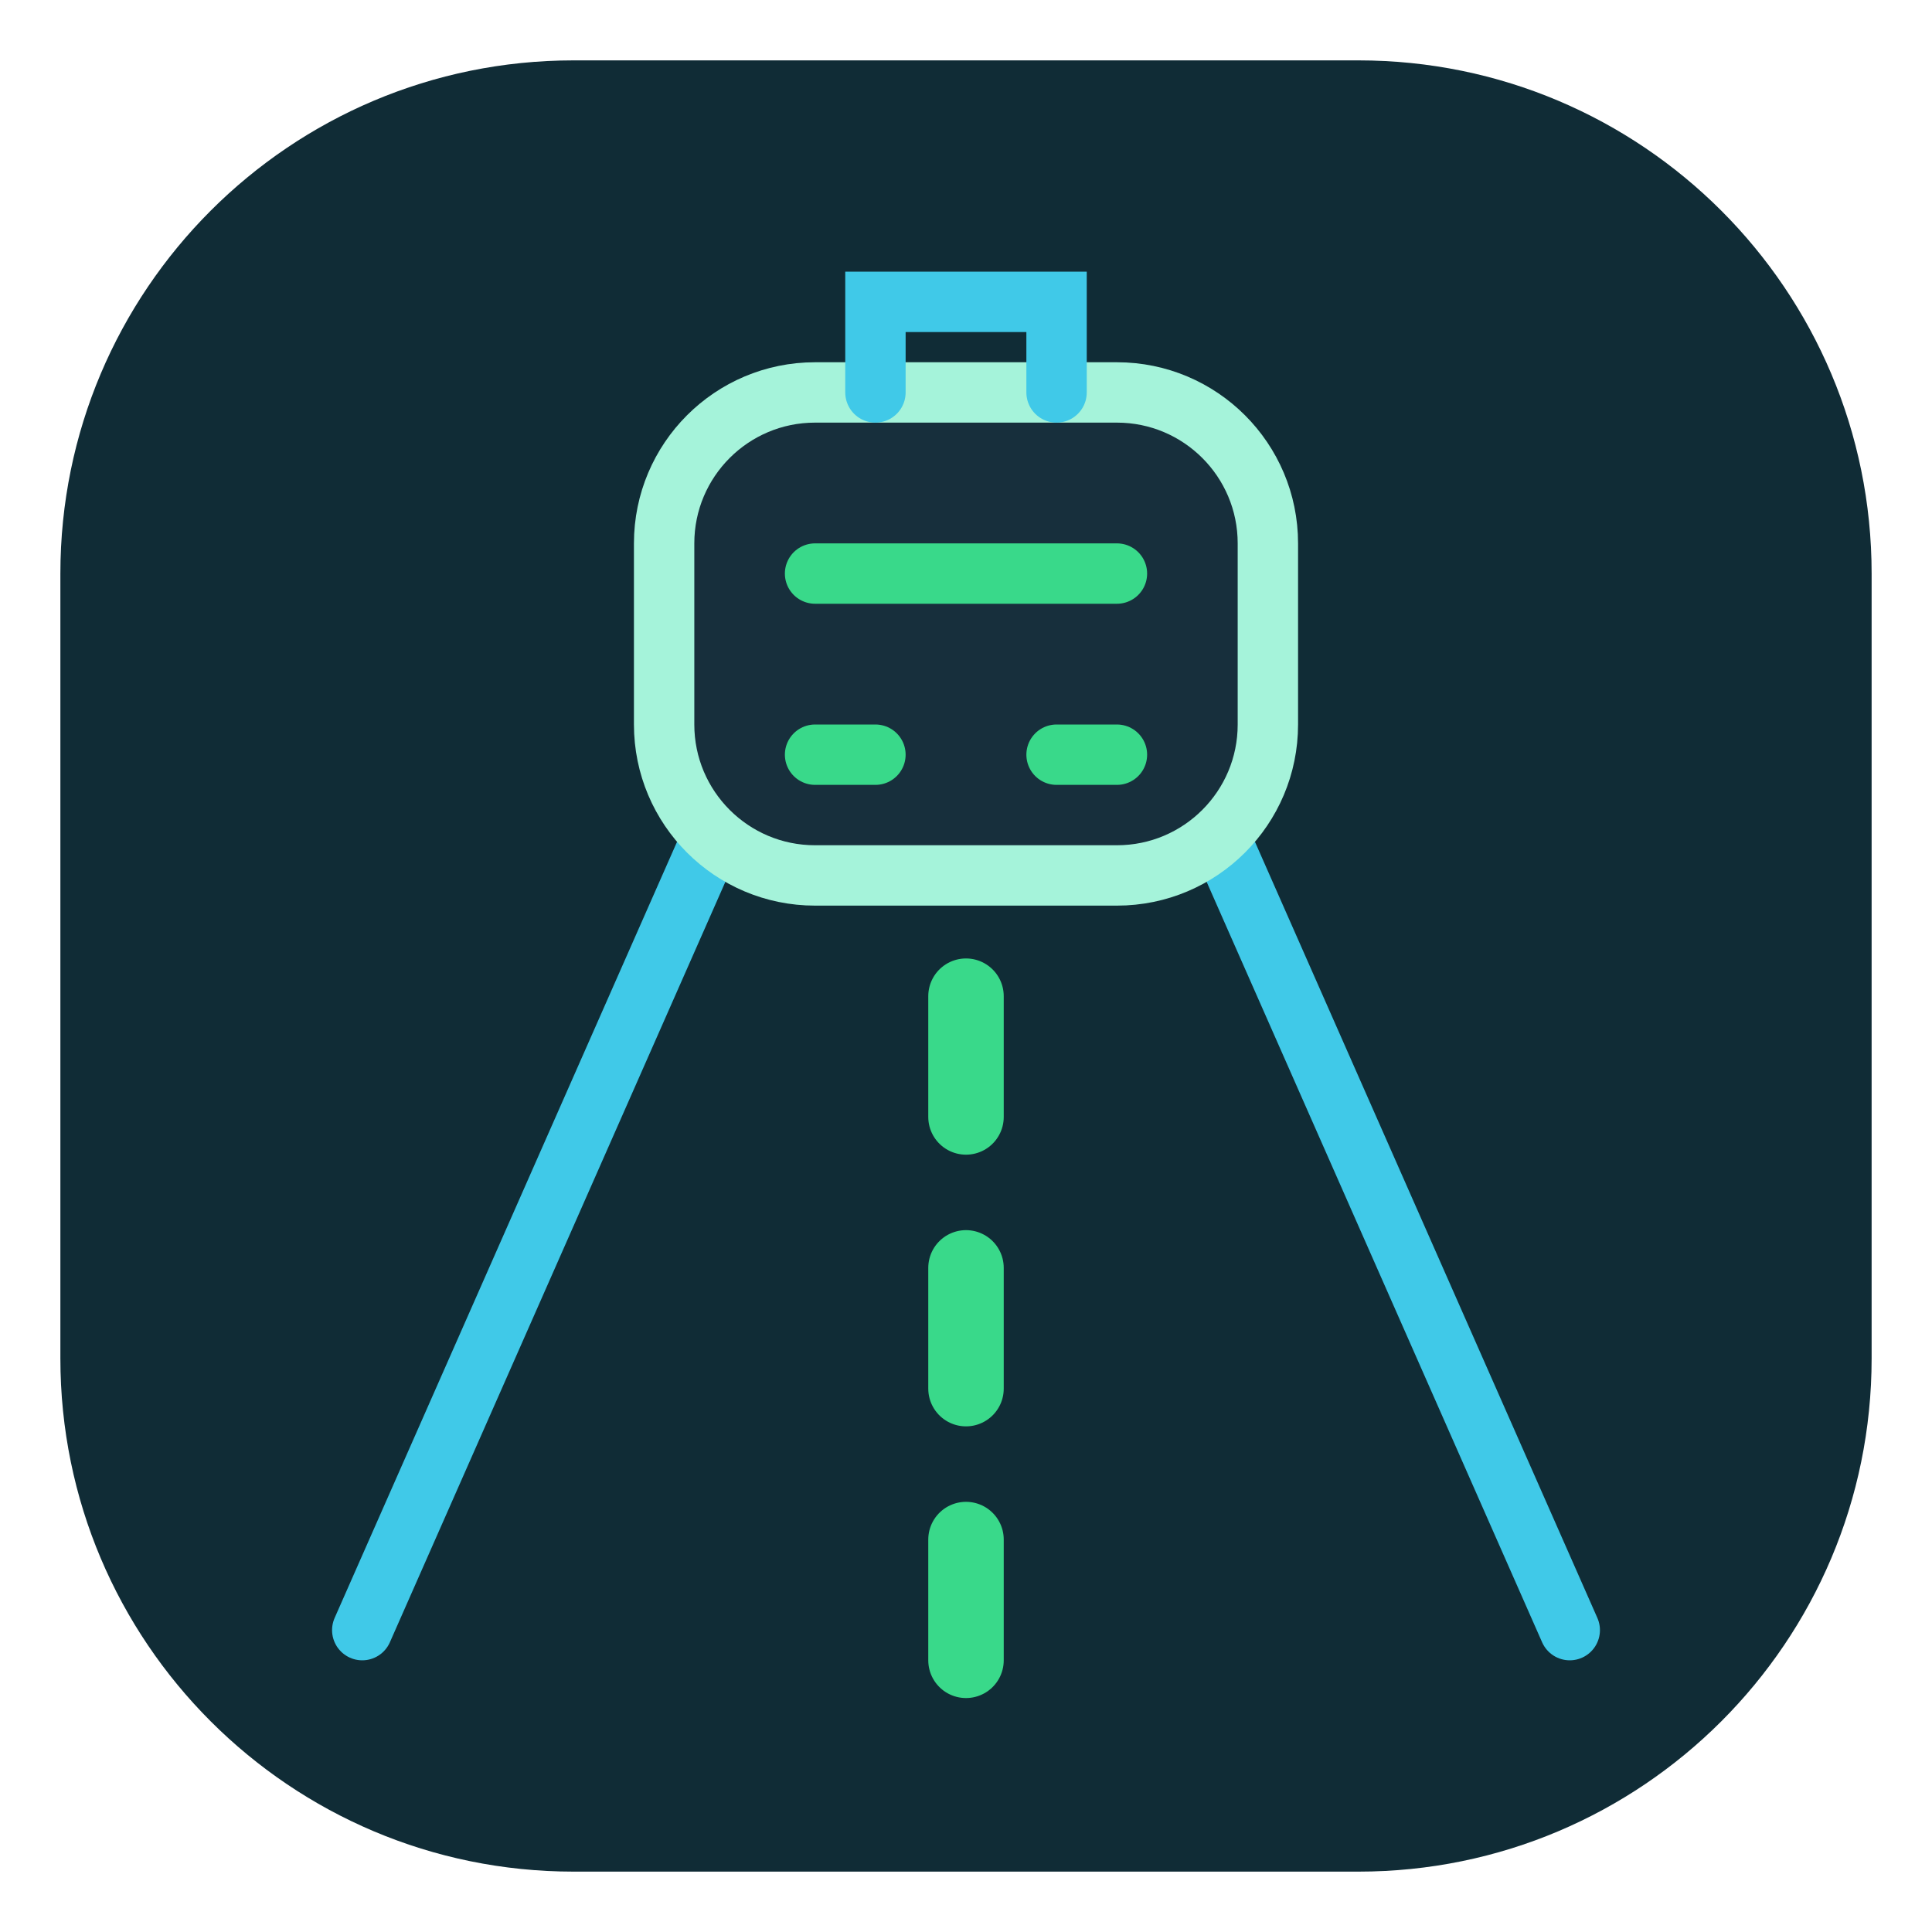
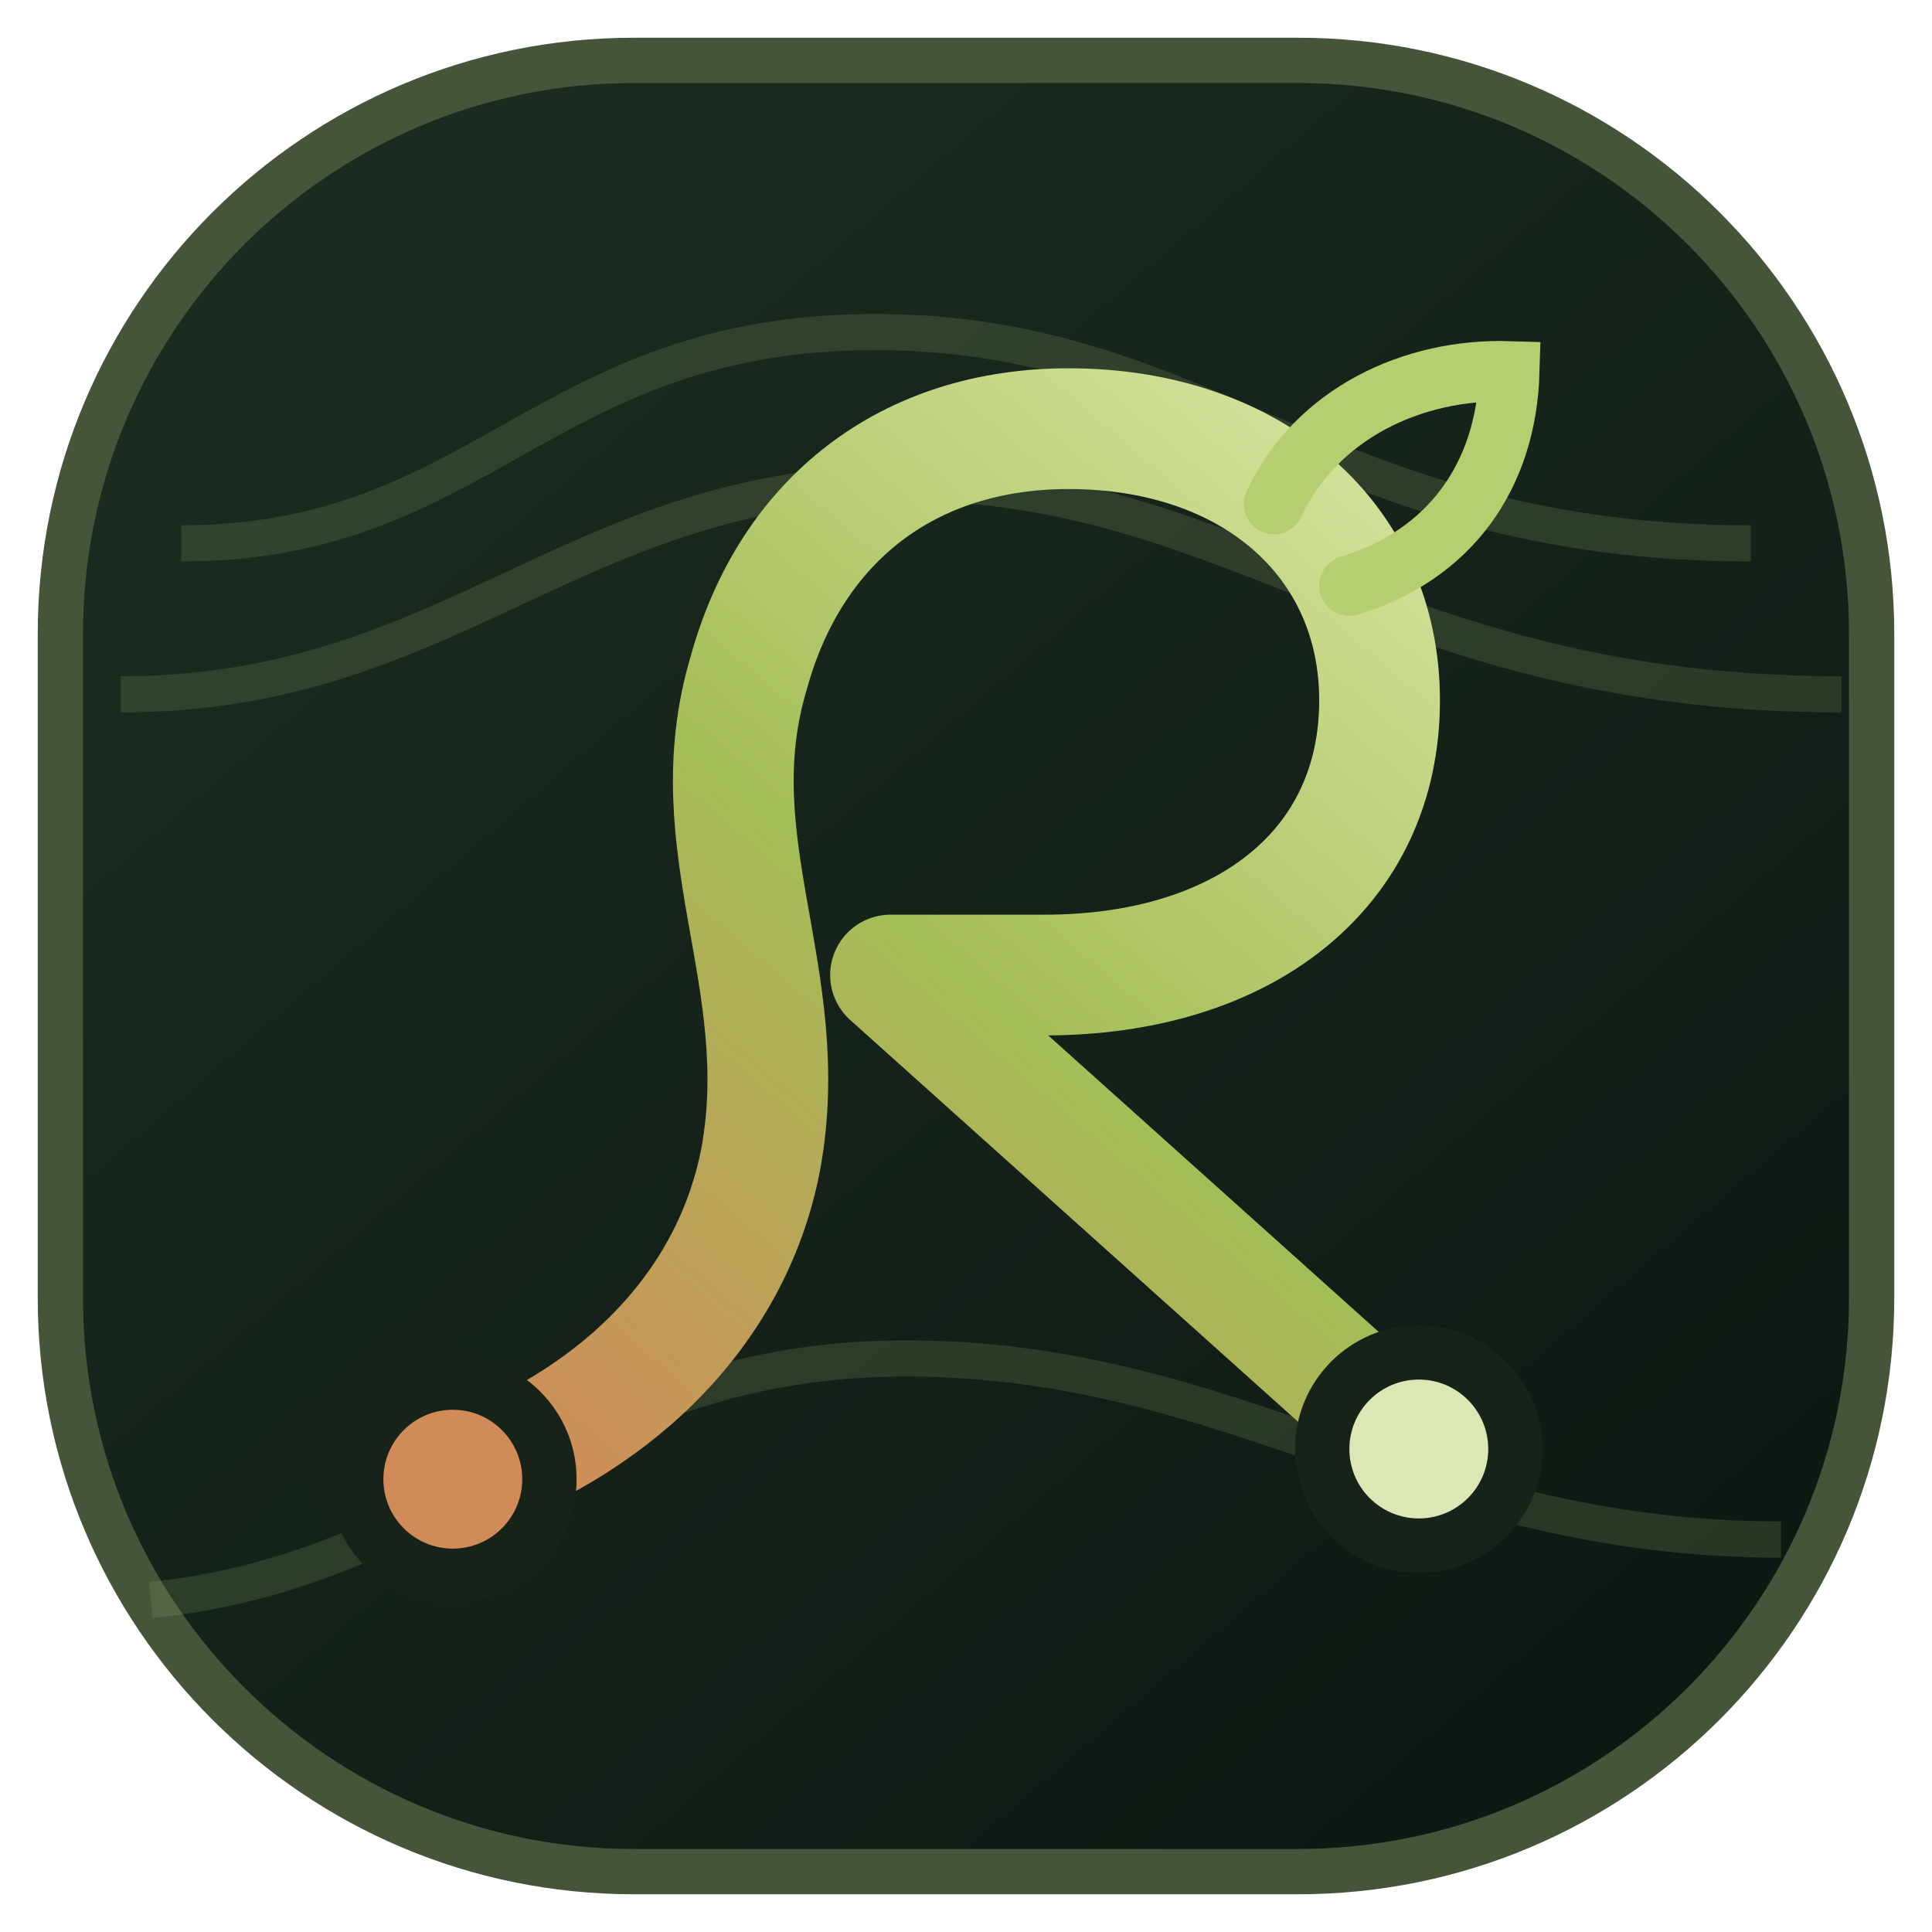
<svg xmlns="http://www.w3.org/2000/svg" viewBox="0 0 64 64" fill="none">
-   <rect x="2" y="2" width="60" height="60" rx="17" fill="#102c36" />
-   <path d="M27 20 12 54M37 20 52 54" stroke="#40c9e8" stroke-width="2" stroke-linecap="round" />
-   <path d="M32 55V33" stroke="#39d98a" stroke-width="2.5" stroke-linecap="round" stroke-dasharray="4 5" />
-   <rect x="22" y="13" width="20" height="16" rx="5" fill="#172f3c" stroke="#a5f3da" stroke-width="2" />
-   <path d="M27 19h10M27 25h2m6 0h2" stroke="#39d98a" stroke-width="2" stroke-linecap="round" />
-   <path d="M29 13V10h6v3" stroke="#40c9e8" stroke-width="2" stroke-linecap="round" />
+   <defs>
+     <linearGradient id="ground" x1="8" y1="4" x2="57" y2="61" gradientUnits="userSpaceOnUse">
+       <stop stop-color="#1d2c20" />
+       <stop offset="1" stop-color="#0d1712" />
+     </linearGradient>
+     <linearGradient id="trail" x1="16" y1="48" x2="46" y2="13" gradientUnits="userSpaceOnUse">
+       <stop stop-color="#d18b59" />
+       <stop offset=".48" stop-color="#a5bd57" />
+       <stop offset="1" stop-color="#d7e5a1" />
+     </linearGradient>
+   </defs>
+   <rect x="2" y="2" width="60" height="60" rx="19" fill="url(#ground)" stroke="#46543a" stroke-width="1.5" />
+   <g stroke="#8c9c65" stroke-opacity=".22" stroke-width="1.2">
+     <path d="M6 18c10 0 12-7 23-7s15 7 29 7" />
+     <path d="M4 23c11 0 15-7 26-7s16 7 31 7" />
+     <path d="M5 53c10-1 14-8 25-8s17 6 29 6" />
+   </g>
+   <path d="M15 49c5.1-1.7 9.2-5.4 10.2-10.6 1.1-6-2.1-10.4-.4-16.1 1.4-5.1 5.3-8.1 10.6-8.1 6.1 0 10.3 3.7 10.3 9 0 5.6-4.5 9.1-11.1 9.1h-5.1L47 48" stroke="url(#trail)" stroke-width="4" stroke-linecap="round" stroke-linejoin="round" />
+   <circle cx="15" cy="49" r="3.2" fill="#d18b59" stroke="#172219" stroke-width="1.8" />
+   <path d="M42.2 16.7c1.4-3 4.6-4.5 7.8-4.4-.1 3.5-2 6.1-5.3 7.1" stroke="#b7ce70" stroke-width="2" stroke-linecap="round" />
+   <circle cx="47" cy="48" r="3.2" fill="#dce7b6" stroke="#172219" stroke-width="1.8" />
</svg>
